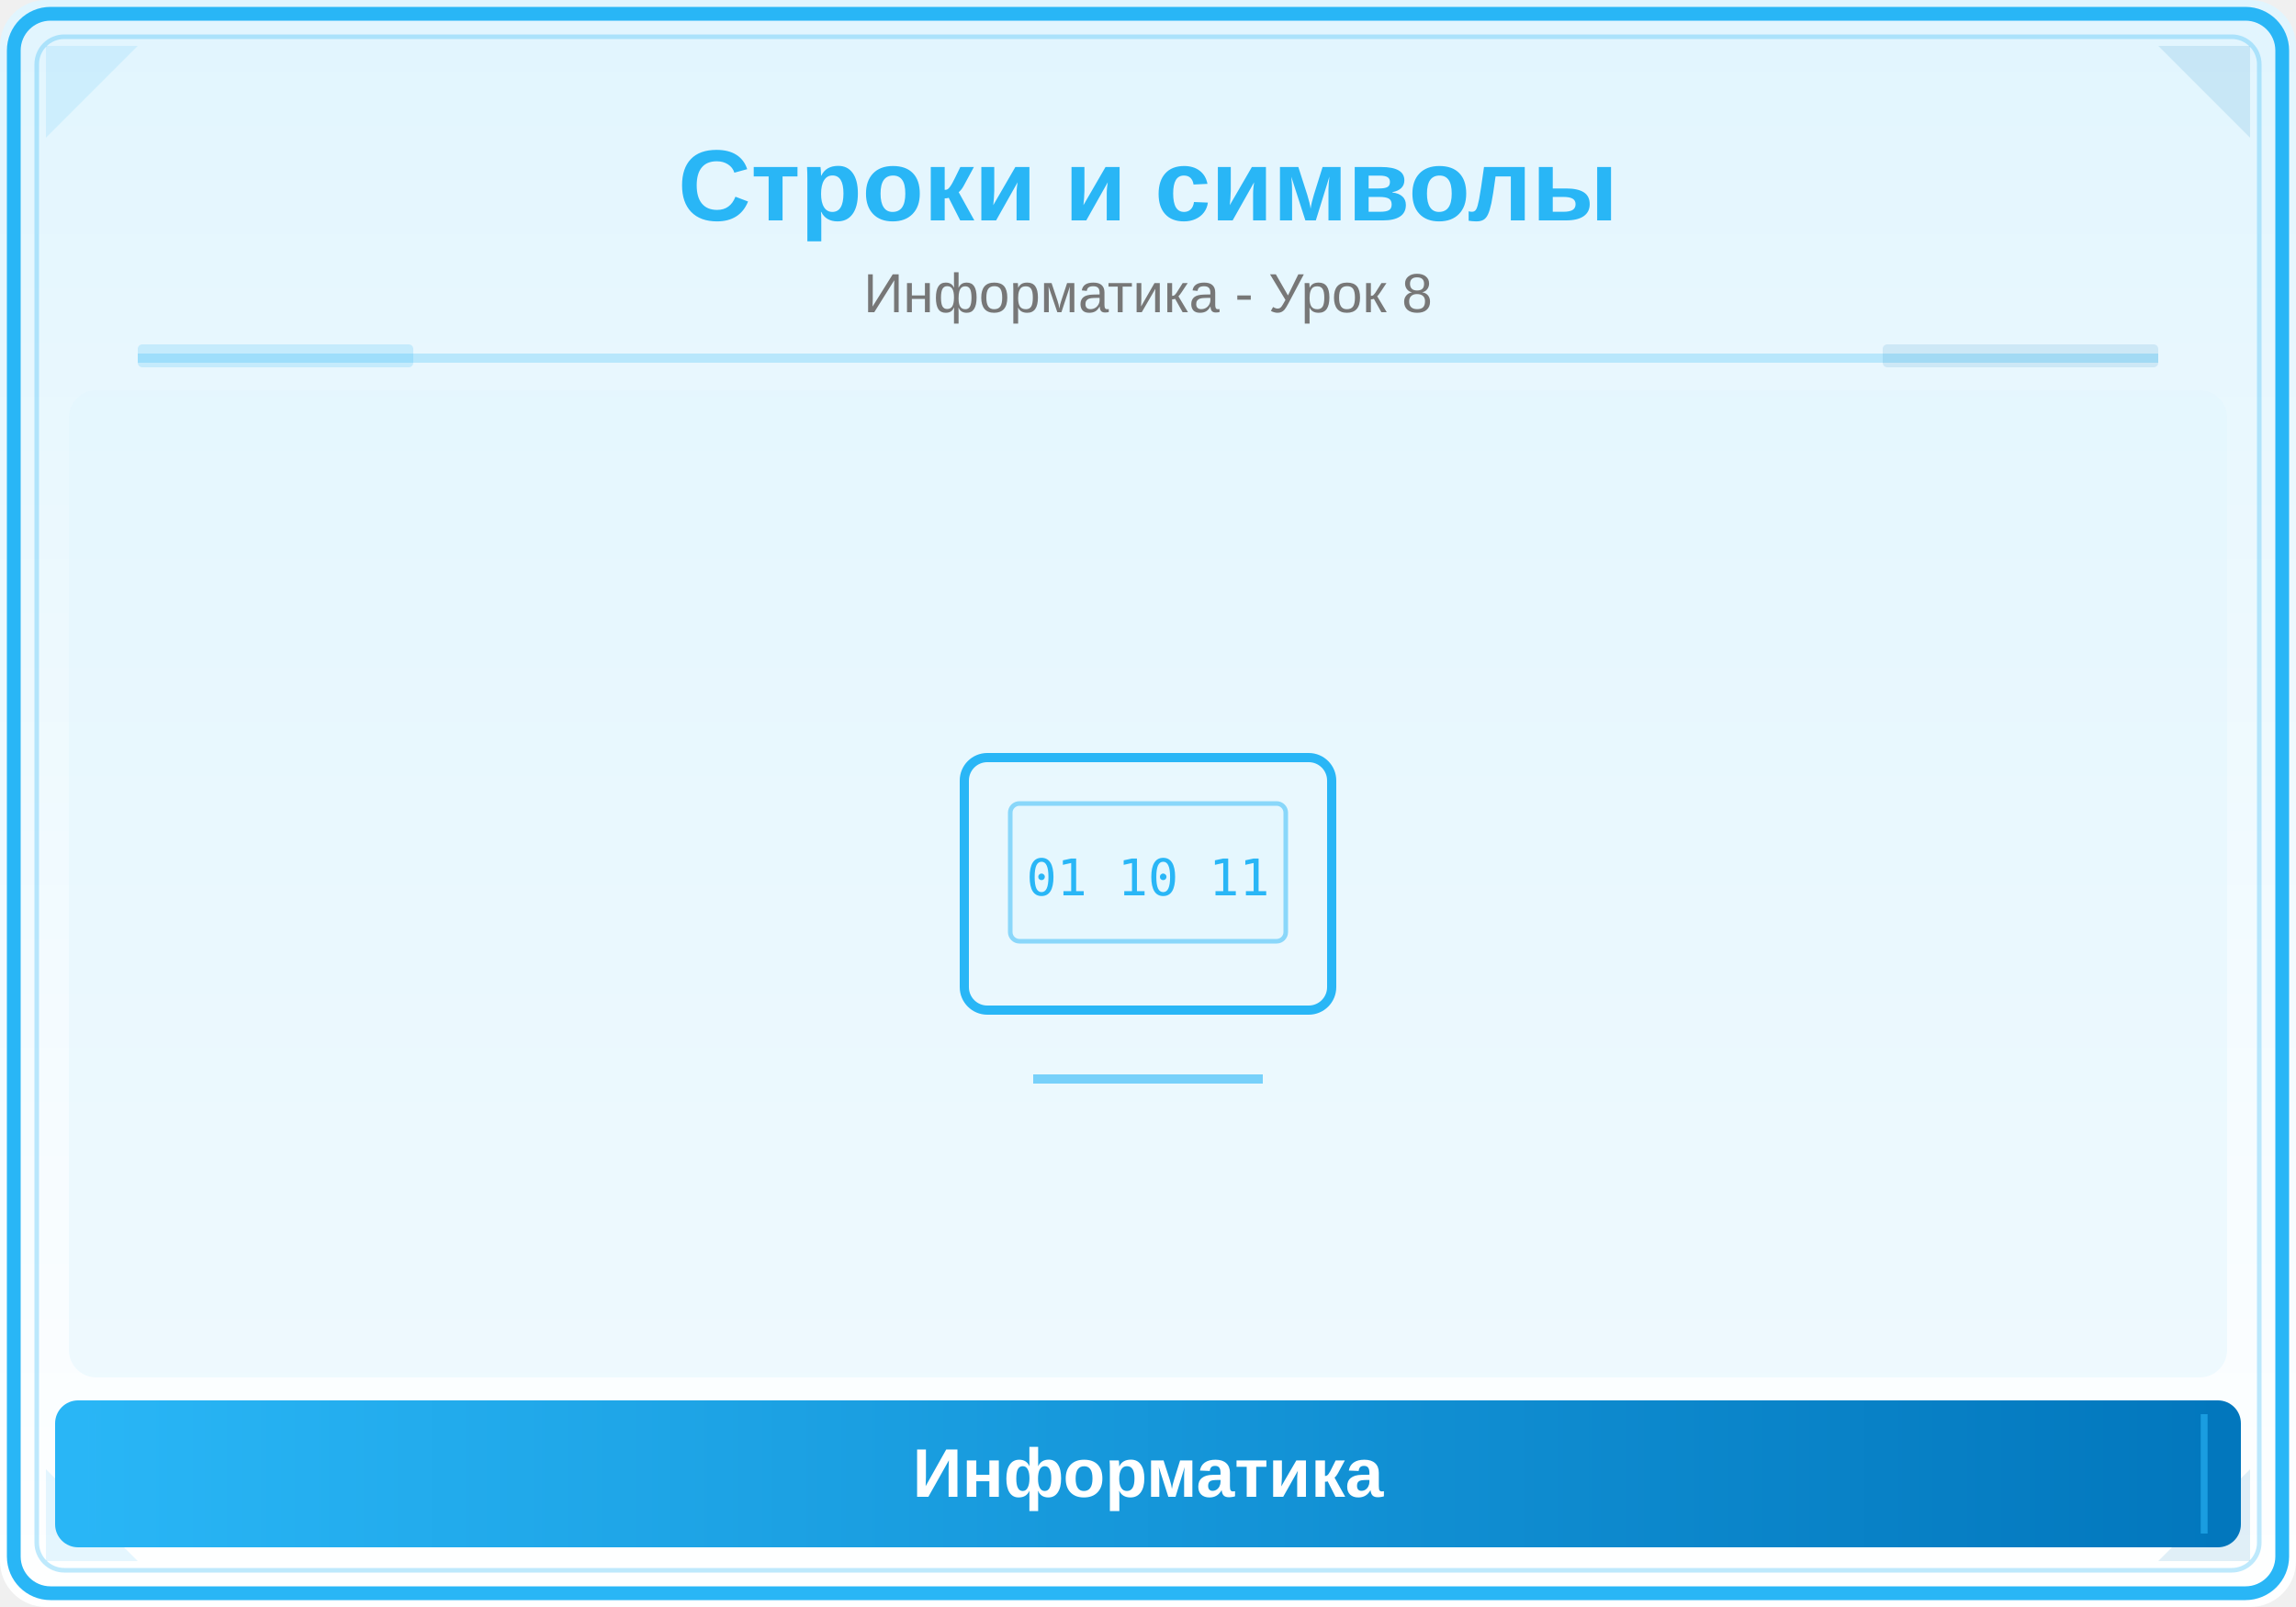
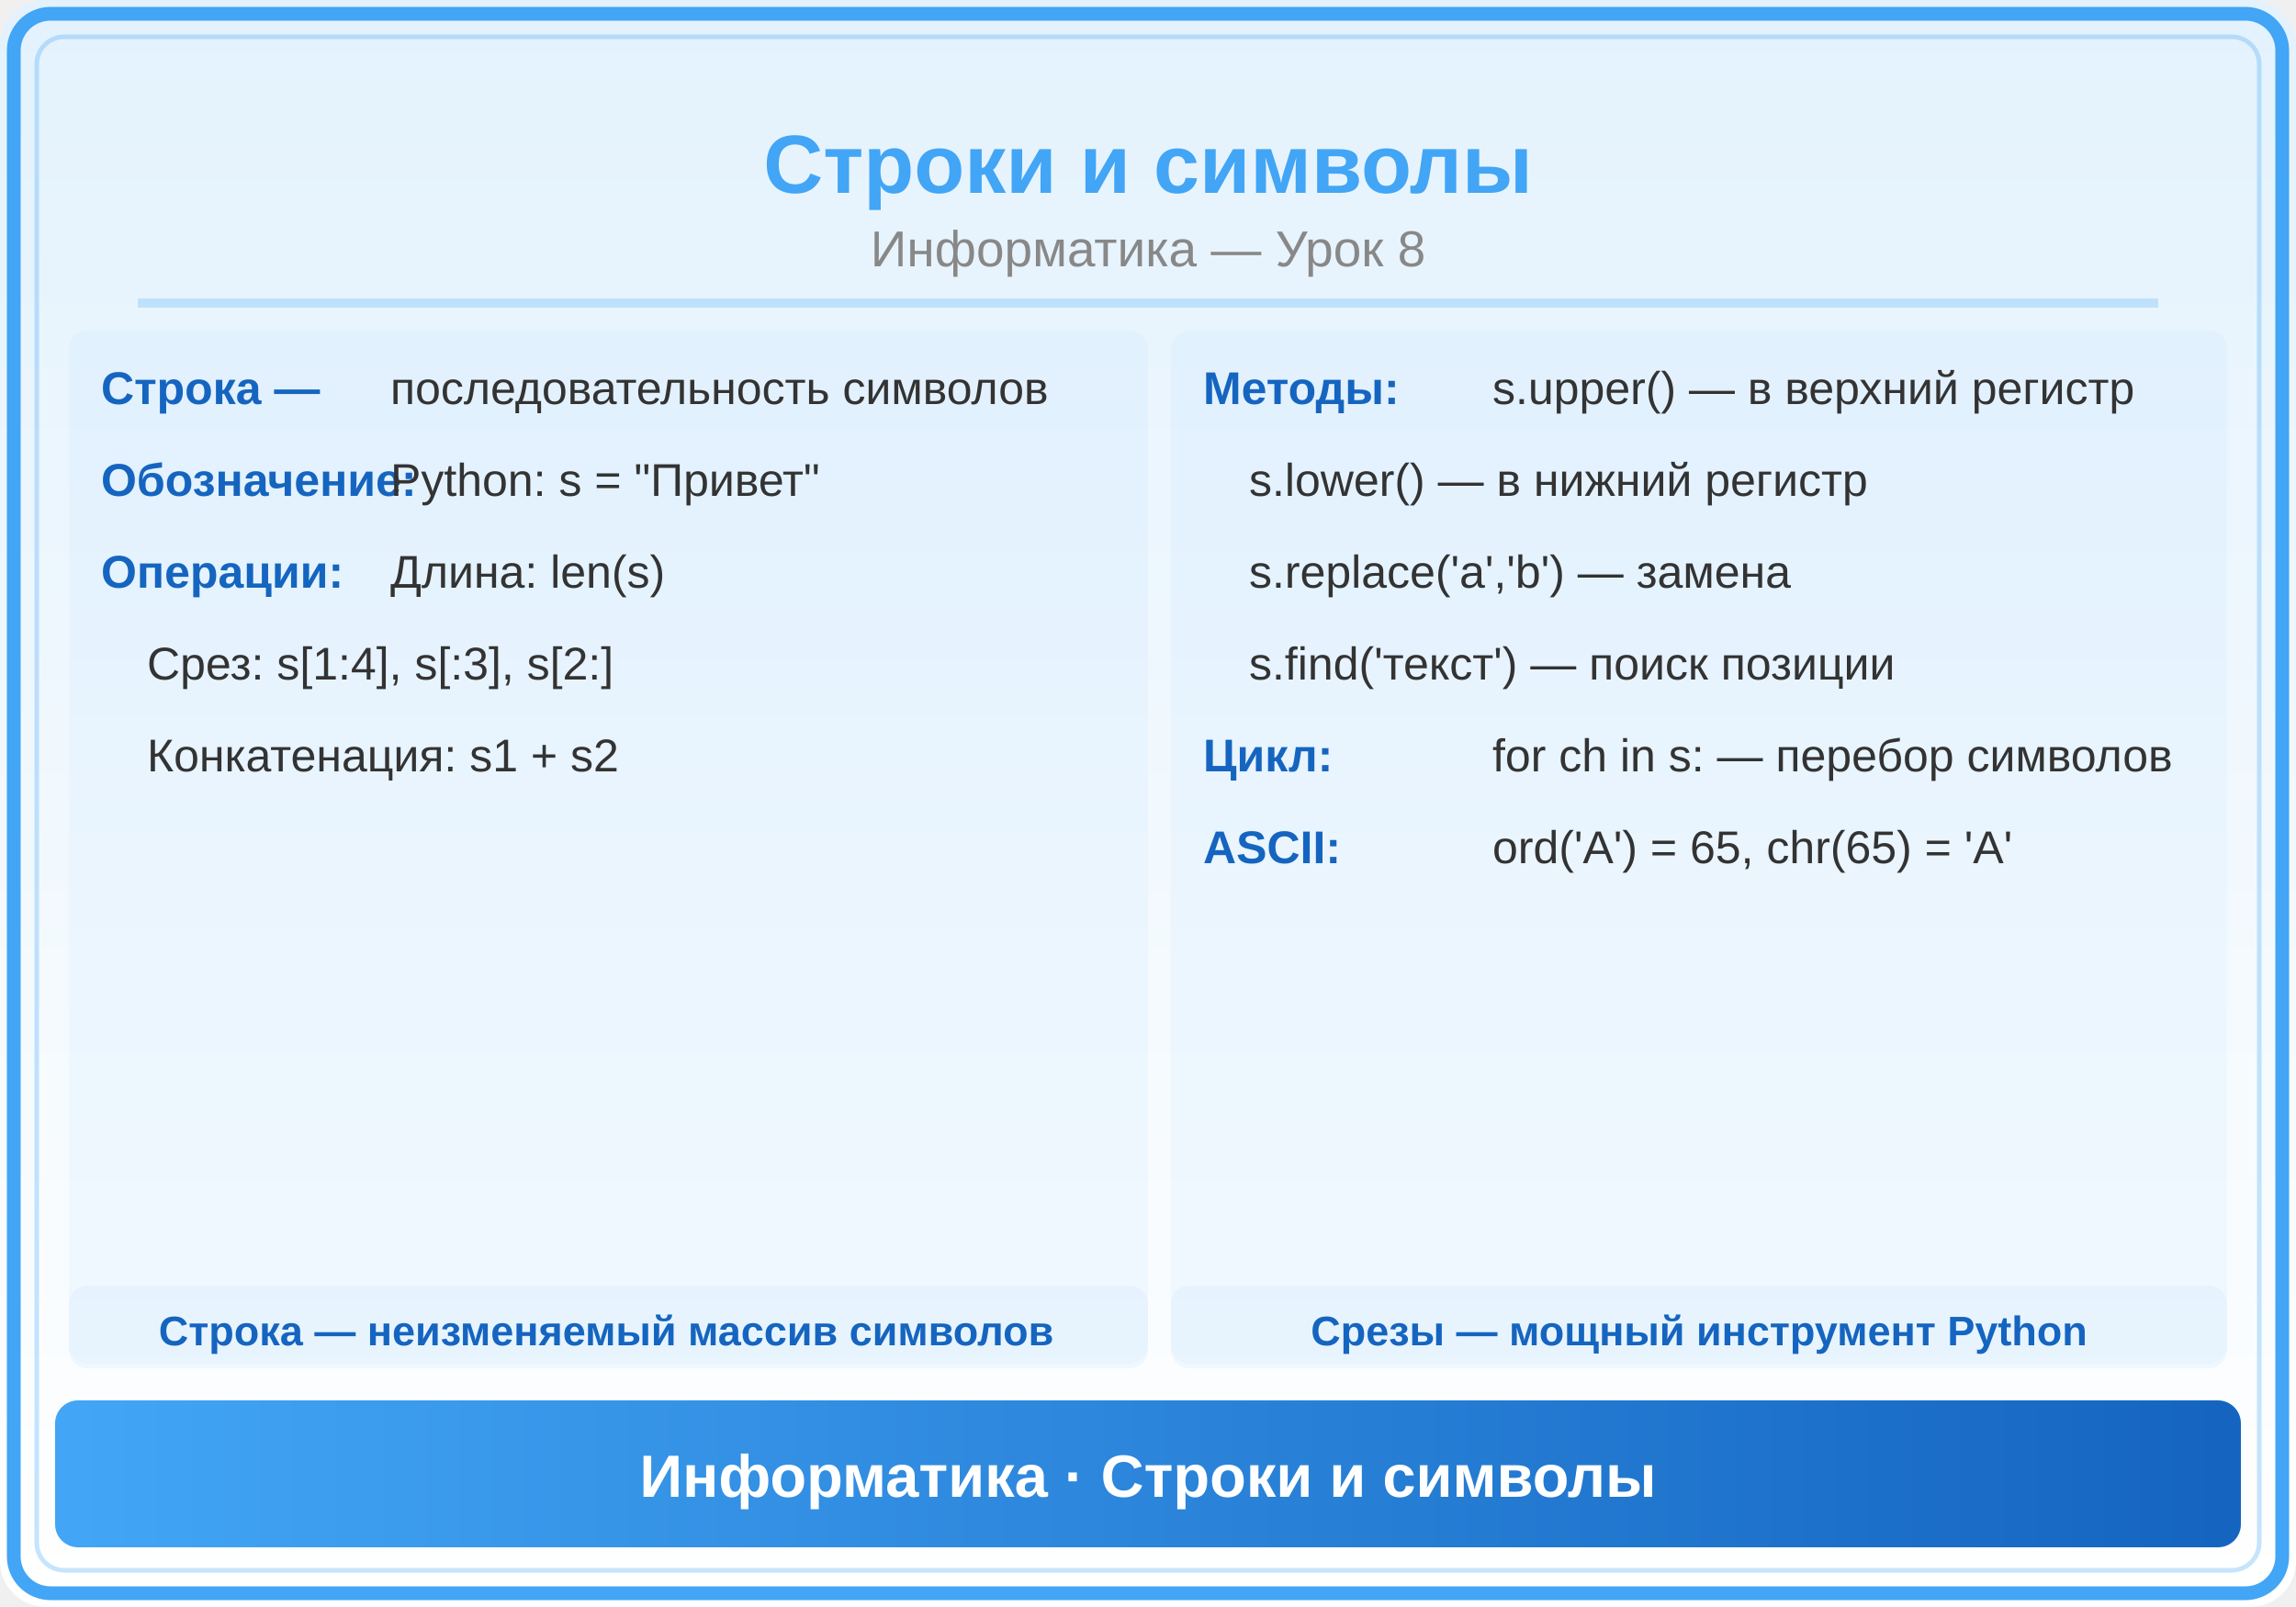
<svg xmlns="http://www.w3.org/2000/svg" viewBox="0 0 500 350">
  <defs>
    <linearGradient id="bg" x1="0" y1="0" x2="0" y2="1">
-       <stop offset="0%" stop-color="#E1F5FE" />
-       <stop offset="100%" stop-color="#FFFFFF" />
+       <stop offset="0%" stop-color="#E3F2FD" />
+       <stop offset="100%" stop-color="#FFF" />
    </linearGradient>
-     <linearGradient id="panel" x1="0" y1="0" x2="1" y2="0">
-       <stop offset="0%" stop-color="#29B6F6" />
-       <stop offset="100%" stop-color="#0277BD" />
+     <linearGradient id="hdr" x1="0" y1="0" x2="1" y2="0">
+       <stop offset="0%" stop-color="#42A5F5" />
+       <stop offset="100%" stop-color="#1565C0" />
    </linearGradient>
  </defs>
  <rect width="500" height="350" fill="url(#bg)" rx="10" />
-   <rect x="3" y="3" width="494" height="344" rx="8" fill="none" stroke="#29B6F6" stroke-width="3" />
-   <rect x="8" y="8" width="484" height="334" rx="6" fill="none" stroke="#29B6F6" stroke-width="1" opacity="0.3" />
-   <polygon points="10,10 30,10 10,30" fill="#29B6F6" opacity="0.12" />
-   <polygon points="490,10 470,10 490,30" fill="#0277BD" opacity="0.12" />
-   <polygon points="10,340 30,340 10,320" fill="#29B6F6" opacity="0.12" />
-   <polygon points="490,340 470,340 490,320" fill="#0277BD" opacity="0.12" />
-   <text x="250" y="48" font-family="Arial,sans-serif" font-size="22" font-weight="bold" fill="#29B6F6" text-anchor="middle">Строки и символы</text>
-   <text x="250" y="68" font-family="Arial,sans-serif" font-size="12" fill="#777" text-anchor="middle">Информатика - Урок 8</text>
-   <line x1="30" y1="78" x2="470" y2="78" stroke="#29B6F6" stroke-width="2" opacity="0.25" />
-   <rect x="30" y="75" width="60" height="5" fill="#29B6F6" opacity="0.18" rx="1" />
-   <rect x="410" y="75" width="60" height="5" fill="#0277BD" opacity="0.12" rx="1" />
-   <clipPath id="ill">
-     <rect x="15" y="85" width="470" height="215" rx="6" />
-   </clipPath>
-   <g clip-path="url(#ill)">
-     <rect x="15" y="85" width="470" height="215" fill="#E1F5FE" opacity="0.5" />
-     <rect x="210" y="165" width="80" height="55" rx="5" fill="none" stroke="#29B6F6" stroke-width="2" />
-     <rect x="220" y="175" width="60" height="30" rx="2" fill="#E1F5FE" stroke="#29B6F6" stroke-width="1" opacity="0.5" />
-     <line x1="225" y1="235" x2="275" y2="235" stroke="#29B6F6" stroke-width="2" opacity="0.6" />
-     <text x="250" y="195" font-family="monospace" font-size="11" fill="#29B6F6" text-anchor="middle">01 10 11</text>
-   </g>
-   <rect x="12" y="305" width="476" height="32" rx="5" fill="url(#panel)" />
-   <line x1="20" y1="308" x2="20" y2="334" stroke="#29B6F6" stroke-width="1.5" opacity="0.6" />
-   <line x1="480" y1="308" x2="480" y2="334" stroke="#29B6F6" stroke-width="1.5" opacity="0.6" />
-   <text x="250" y="326" font-family="Arial,sans-serif" font-size="15" text-anchor="middle" fill="white" font-weight="bold">Информатика</text>
+   <rect x="3" y="3" width="494" height="344" rx="8" fill="none" stroke="#42A5F5" stroke-width="3" />
+   <rect x="8" y="8" width="484" height="334" rx="6" fill="none" stroke="#42A5F5" stroke-width="1" opacity="0.3" />
+   <text x="250" y="42" font-family="Arial,sans-serif" font-size="18" font-weight="bold" fill="#42A5F5" text-anchor="middle">Строки и символы</text>
+   <text x="250" y="58" font-family="Arial,sans-serif" font-size="11" fill="#888" text-anchor="middle">Информатика — Урок 8</text>
+   <line x1="30" y1="66" x2="470" y2="66" stroke="#42A5F5" stroke-width="2" opacity="0.25" />
+   <rect x="15" y="72" width="235" height="225" rx="4" fill="#42A5F5" opacity="0.05" />
+   <text x="22" y="88" font-family="Arial,sans-serif" font-size="10" fill="#1565C0" font-weight="bold">Строка —</text>
+   <text x="85" y="88" font-family="Arial,sans-serif" font-size="10" fill="#333">последовательность символов</text>
+   <text x="22" y="108" font-family="Arial,sans-serif" font-size="10" fill="#1565C0" font-weight="bold">Обозначение:</text>
+   <text x="85" y="108" font-family="Arial,sans-serif" font-size="10" fill="#333">Python: s = "Привет"</text>
+   <text x="22" y="128" font-family="Arial,sans-serif" font-size="10" fill="#1565C0" font-weight="bold">Операции:</text>
+   <text x="85" y="128" font-family="Arial,sans-serif" font-size="10" fill="#333">Длина: len(s)</text>
+   <text x="32" y="148" font-family="Arial,sans-serif" font-size="10" fill="#333">Срез: s[1:4], s[:3], s[2:]</text>
+   <text x="32" y="168" font-family="Arial,sans-serif" font-size="10" fill="#333">Конкатенация: s1 + s2</text>
+   <rect x="255" y="72" width="230" height="225" rx="4" fill="#42A5F5" opacity="0.05" />
+   <text x="262" y="88" font-family="Arial,sans-serif" font-size="10" fill="#1565C0" font-weight="bold">Методы:</text>
+   <text x="325" y="88" font-family="Arial,sans-serif" font-size="10" fill="#333">s.upper() — в верхний регистр</text>
+   <text x="272" y="108" font-family="Arial,sans-serif" font-size="10" fill="#333">s.lower() — в нижний регистр</text>
+   <text x="272" y="128" font-family="Arial,sans-serif" font-size="10" fill="#333">s.replace('a','b') — замена</text>
+   <text x="272" y="148" font-family="Arial,sans-serif" font-size="10" fill="#333">s.find('текст') — поиск позиции</text>
+   <text x="262" y="168" font-family="Arial,sans-serif" font-size="10" fill="#1565C0" font-weight="bold">Цикл:</text>
+   <text x="325" y="168" font-family="Arial,sans-serif" font-size="10" fill="#333">for ch in s: — перебор символов</text>
+   <text x="262" y="188" font-family="Arial,sans-serif" font-size="10" fill="#1565C0" font-weight="bold">ASCII:</text>
+   <text x="325" y="188" font-family="Arial,sans-serif" font-size="10" fill="#333">ord('A') = 65, chr(65) = 'A'</text>
+   <rect x="15" y="280" width="235" height="18" rx="4" fill="#42A5F5" opacity="0.06" />
+   <text x="132" y="293" font-family="Arial,sans-serif" font-size="9" fill="#1565C0" text-anchor="middle" font-weight="bold">Строка — неизменяемый массив символов</text>
+   <rect x="255" y="280" width="230" height="18" rx="4" fill="#42A5F5" opacity="0.06" />
+   <text x="370" y="293" font-family="Arial,sans-serif" font-size="9" fill="#1565C0" text-anchor="middle" font-weight="bold">Срезы — мощный инструмент Python</text>
+   <rect x="12" y="305" width="476" height="32" rx="5" fill="url(#hdr)" />
+   <text x="250" y="326" font-family="Arial,sans-serif" font-size="13" text-anchor="middle" fill="white" font-weight="bold">Информатика · Строки и символы</text>
</svg>
